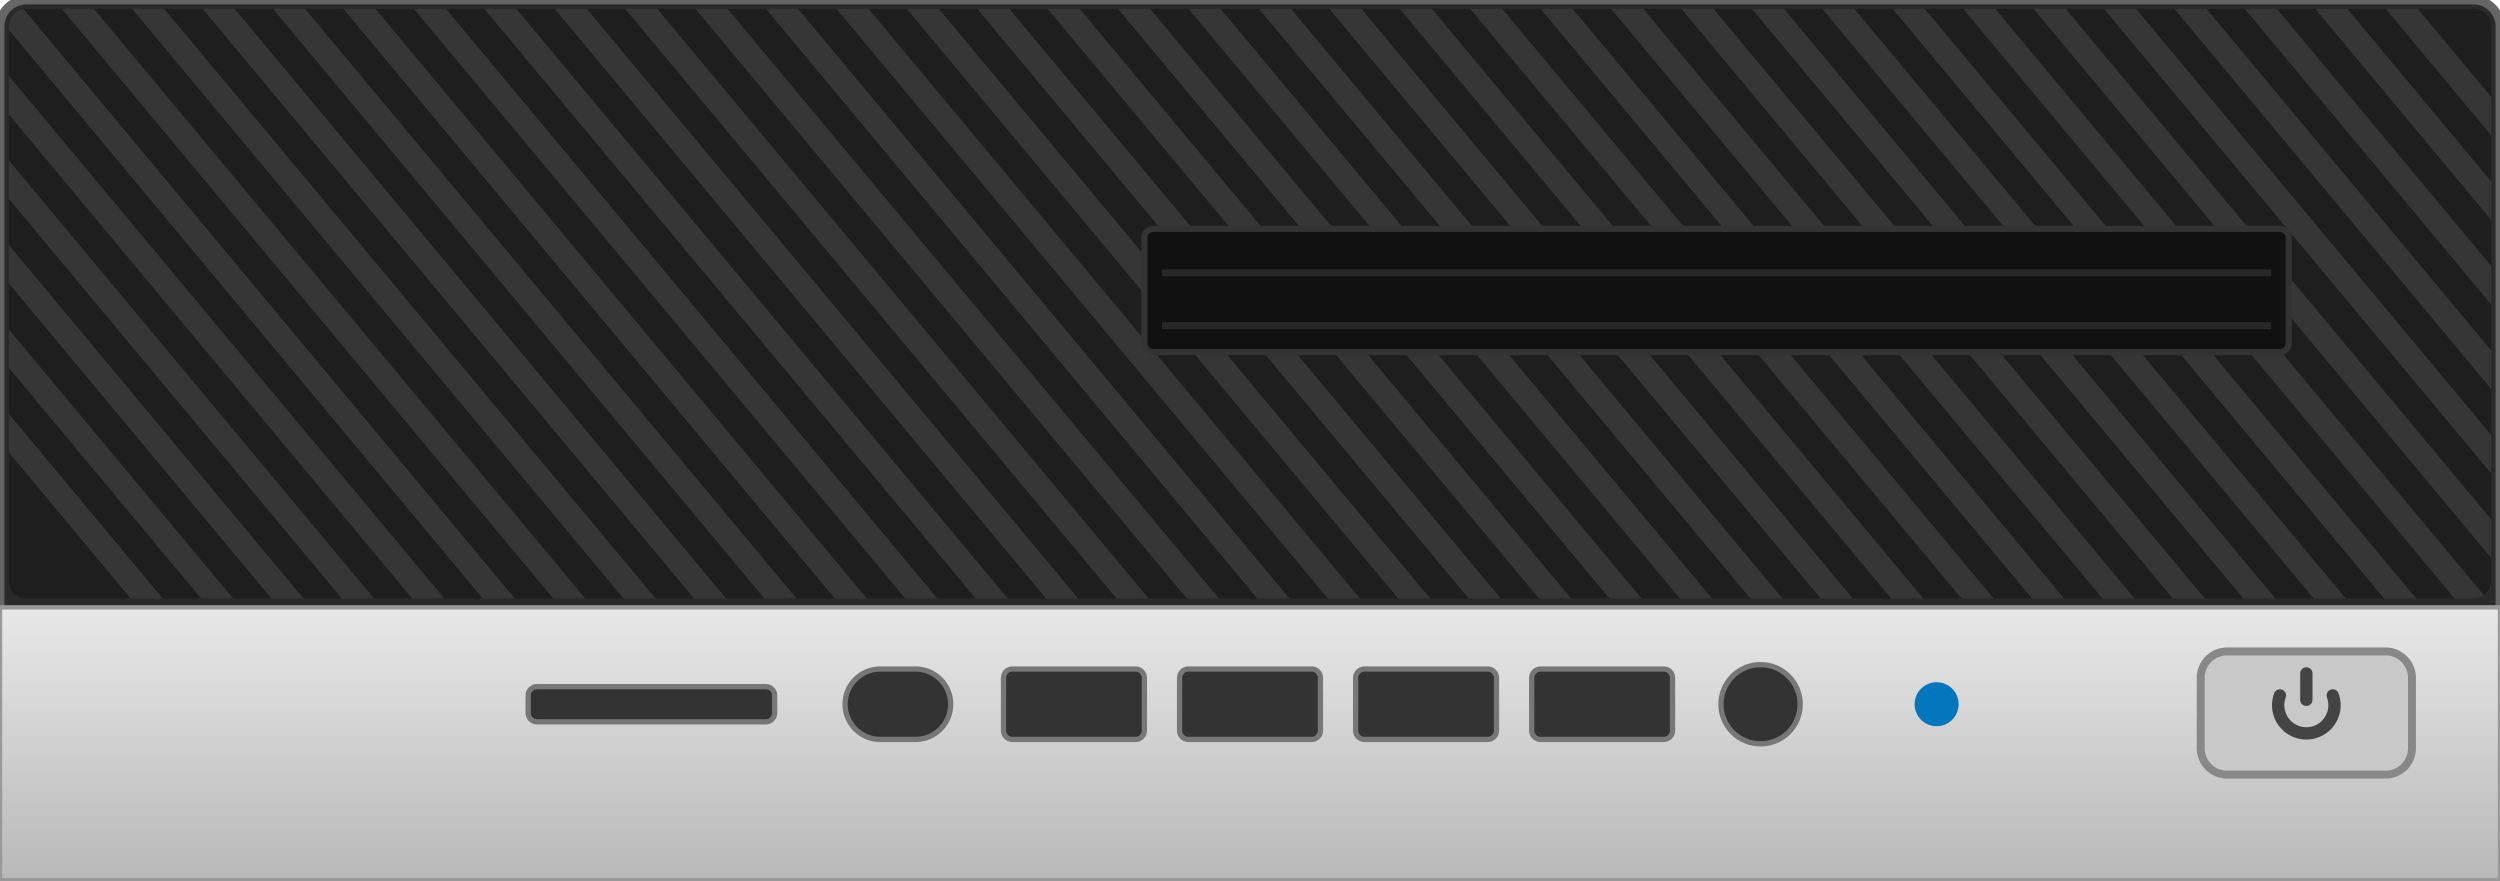
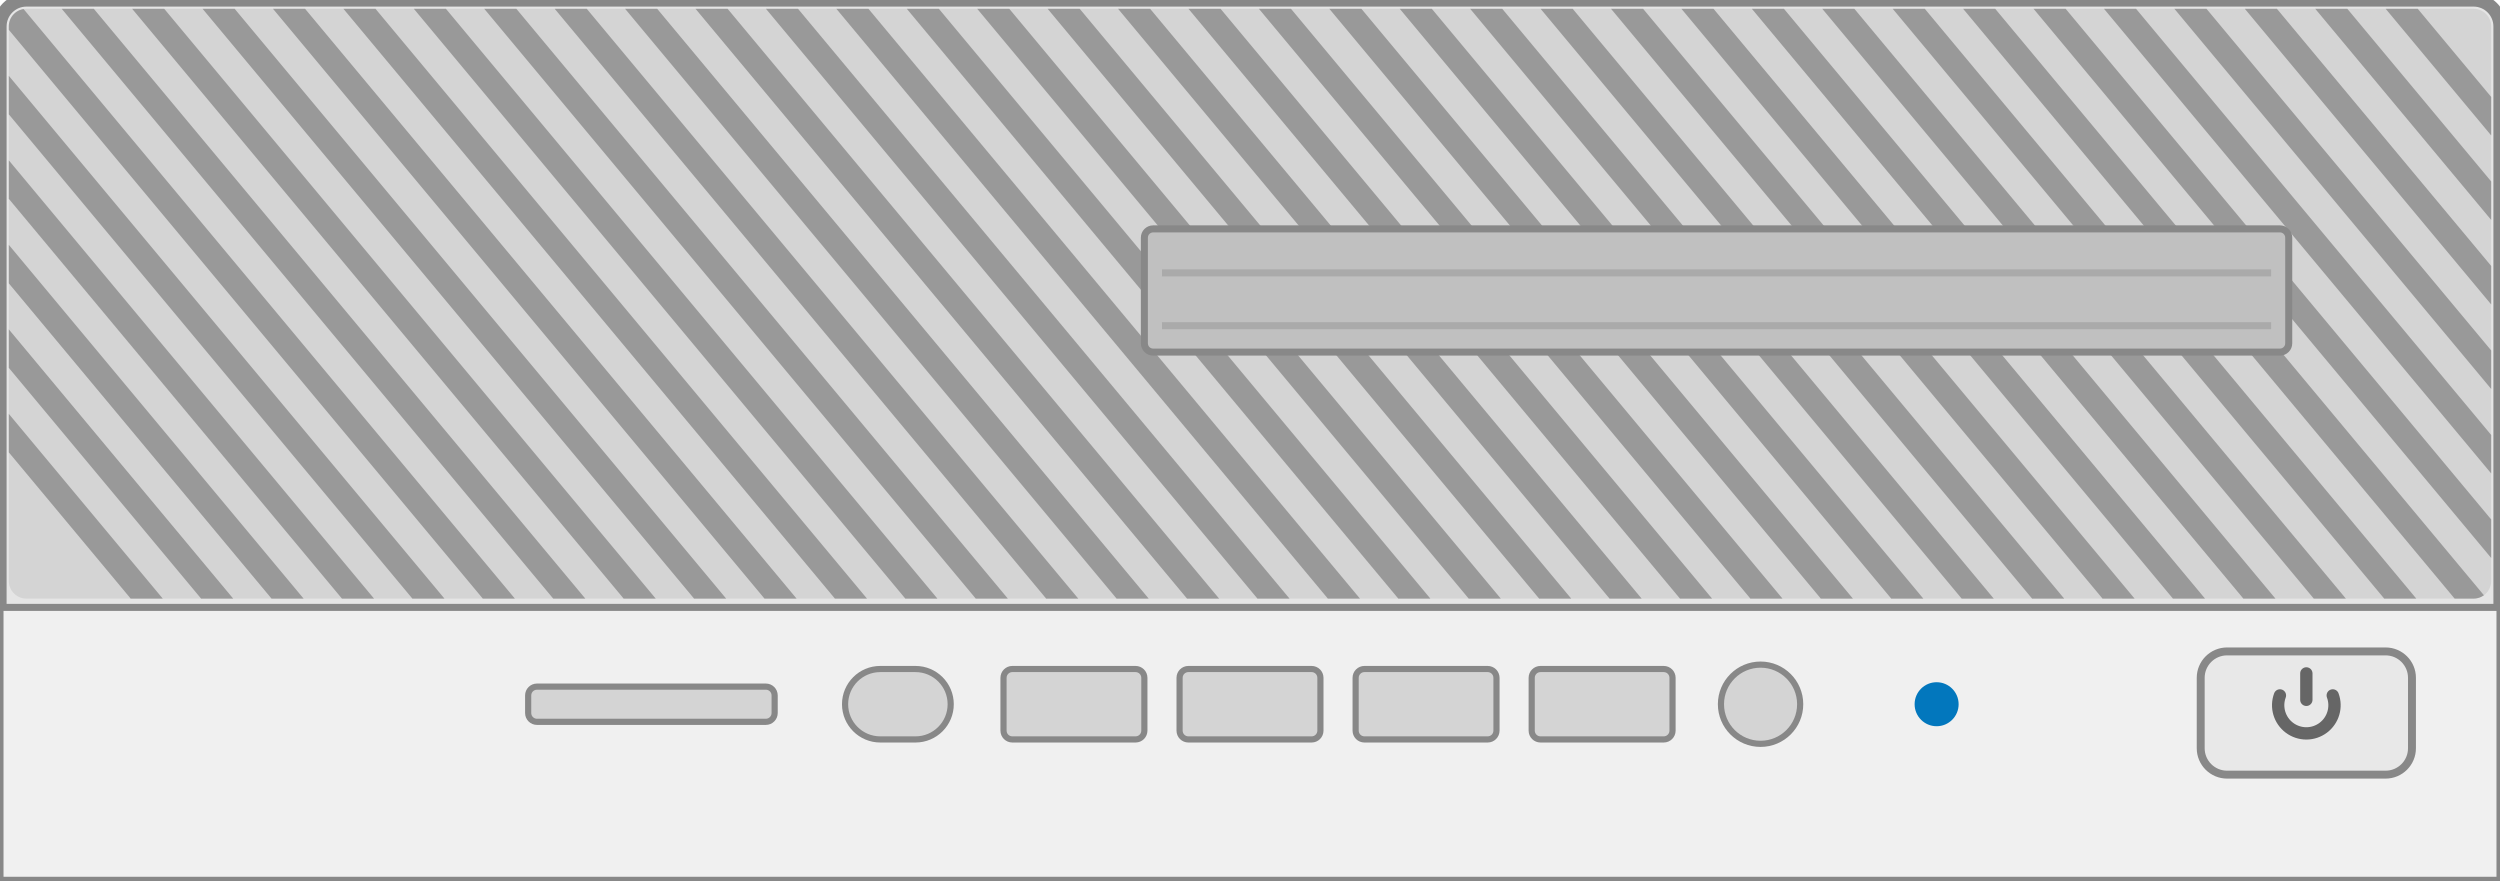
<svg xmlns="http://www.w3.org/2000/svg" viewBox="0 0 284 100" width="284" height="100">
-   <rect x="0" y="0" width="284" height="100" rx="3" fill="#2a2a2a" stroke="#666" stroke-width="1" />
+   <rect x="0" y="0" width="284" height="100" rx="3" fill="#e5e5e5" stroke="#888" stroke-width="1.5" />
  <clipPath id="vcl">
    <rect x="1" y="1" width="282" height="67" rx="2" />
  </clipPath>
-   <rect x="1" y="1" width="282" height="67" rx="2" fill="#1e1e1e" />
-   <g clip-path="url(#vcl)" stroke="#363636" stroke-width="2.8">
+   <rect x="1" y="1" width="282" height="67" rx="2" fill="#d4d4d4" />
+   <g clip-path="url(#vcl)" stroke="#999" stroke-width="2.8">
    <line x1="-40" y1="0" x2="60" y2="120" />
    <line x1="-32" y1="0" x2="68" y2="120" />
    <line x1="-24" y1="0" x2="76" y2="120" />
    <line x1="-16" y1="0" x2="84" y2="120" />
    <line x1="-8" y1="0" x2="92" y2="120" />
    <line x1="0" y1="0" x2="100" y2="120" />
    <line x1="8" y1="0" x2="108" y2="120" />
    <line x1="16" y1="0" x2="116" y2="120" />
    <line x1="24" y1="0" x2="124" y2="120" />
    <line x1="32" y1="0" x2="132" y2="120" />
    <line x1="40" y1="0" x2="140" y2="120" />
    <line x1="48" y1="0" x2="148" y2="120" />
    <line x1="56" y1="0" x2="156" y2="120" />
    <line x1="64" y1="0" x2="164" y2="120" />
    <line x1="72" y1="0" x2="172" y2="120" />
    <line x1="80" y1="0" x2="180" y2="120" />
    <line x1="88" y1="0" x2="188" y2="120" />
    <line x1="96" y1="0" x2="196" y2="120" />
    <line x1="104" y1="0" x2="204" y2="120" />
    <line x1="112" y1="0" x2="212" y2="120" />
    <line x1="120" y1="0" x2="220" y2="120" />
    <line x1="128" y1="0" x2="228" y2="120" />
    <line x1="136" y1="0" x2="236" y2="120" />
    <line x1="144" y1="0" x2="244" y2="120" />
    <line x1="152" y1="0" x2="252" y2="120" />
    <line x1="160" y1="0" x2="260" y2="120" />
    <line x1="168" y1="0" x2="268" y2="120" />
    <line x1="176" y1="0" x2="276" y2="120" />
    <line x1="184" y1="0" x2="284" y2="120" />
    <line x1="192" y1="0" x2="292" y2="120" />
    <line x1="200" y1="0" x2="300" y2="120" />
    <line x1="208" y1="0" x2="308" y2="120" />
    <line x1="216" y1="0" x2="316" y2="120" />
    <line x1="224" y1="0" x2="324" y2="120" />
    <line x1="232" y1="0" x2="332" y2="120" />
    <line x1="240" y1="0" x2="340" y2="120" />
    <line x1="248" y1="0" x2="348" y2="120" />
    <line x1="256" y1="0" x2="356" y2="120" />
    <line x1="264" y1="0" x2="364" y2="120" />
    <line x1="272" y1="0" x2="372" y2="120" />
  </g>
-   <rect x="130" y="26" width="130" height="14" rx="1" fill="#111" stroke="#333" stroke-width="0.7" />
-   <line x1="132" y1="31" x2="258" y2="31" stroke="#282828" stroke-width="0.8" />
-   <line x1="132" y1="37" x2="258" y2="37" stroke="#282828" stroke-width="0.8" />
-   <defs>
-     <linearGradient id="sgl" x1="0" y1="0" x2="0" y2="1">
-       <stop offset="0%" stop-color="#e8e8e8" />
-       <stop offset="100%" stop-color="#b8b8b8" />
-     </linearGradient>
-   </defs>
-   <rect x="0" y="69" width="284" height="31" fill="url(#sgl)" />
-   <rect x="0" y="69" width="284" height="31" fill="none" stroke="#999" stroke-width="0.5" />
-   <rect x="60" y="78" width="28" height="4" rx="1" fill="#333" stroke="#777" stroke-width="0.6" />
-   <rect x="96" y="76" width="12" height="8" rx="4" fill="#333" stroke="#777" stroke-width="0.6" />
-   <rect x="114" y="76" width="16" height="8" rx="1" fill="#333" stroke="#777" stroke-width="0.6" />
-   <rect x="134" y="76" width="16" height="8" rx="1" fill="#333" stroke="#777" stroke-width="0.6" />
-   <rect x="154" y="76" width="16" height="8" rx="1" fill="#333" stroke="#777" stroke-width="0.6" />
-   <rect x="174" y="76" width="16" height="8" rx="1" fill="#333" stroke="#777" stroke-width="0.6" />
-   <circle cx="200" cy="80" r="4.5" fill="#333" stroke="#777" stroke-width="0.6" />
+   <rect x="130" y="26" width="130" height="14" rx="1" fill="#c0c0c0" stroke="#888" stroke-width="0.8" />
+   <line x1="132" y1="31" x2="258" y2="31" stroke="#aaa" stroke-width="0.8" />
+   <line x1="132" y1="37" x2="258" y2="37" stroke="#aaa" stroke-width="0.8" />
+   <rect x="0" y="69" width="284" height="31" fill="#f0f0f0" stroke="#888" stroke-width="0.8" />
+   <rect x="60" y="78" width="28" height="4" rx="1" fill="#d4d4d4" stroke="#888" stroke-width="0.7" />
+   <rect x="96" y="76" width="12" height="8" rx="4" fill="#d4d4d4" stroke="#888" stroke-width="0.7" />
+   <rect x="114" y="76" width="16" height="8" rx="1" fill="#d4d4d4" stroke="#888" stroke-width="0.7" />
+   <rect x="134" y="76" width="16" height="8" rx="1" fill="#d4d4d4" stroke="#888" stroke-width="0.7" />
+   <rect x="154" y="76" width="16" height="8" rx="1" fill="#d4d4d4" stroke="#888" stroke-width="0.7" />
+   <rect x="174" y="76" width="16" height="8" rx="1" fill="#d4d4d4" stroke="#888" stroke-width="0.7" />
+   <circle cx="200" cy="80" r="4.5" fill="#d4d4d4" stroke="#888" stroke-width="0.7" />
  <circle cx="220" cy="80" r="2.5" fill="#0277bd" />
-   <rect x="250" y="74" width="24" height="14" rx="3" fill="#c8c8c8" stroke="#888" stroke-width="0.9" />
-   <line x1="262" y1="76.5" x2="262" y2="79.5" stroke="#444" stroke-width="1.4" stroke-linecap="round" />
-   <path d="M259,79 A3.2,3.2 0 1,0 265,79" fill="none" stroke="#444" stroke-width="1.4" stroke-linecap="round" />
+   <rect x="250" y="74" width="24" height="14" rx="3" fill="#e8e8e8" stroke="#888" stroke-width="0.9" />
+   <line x1="262" y1="76.5" x2="262" y2="79.5" stroke="#666" stroke-width="1.4" stroke-linecap="round" />
+   <path d="M259,79 A3.2,3.2 0 1,0 265,79" fill="none" stroke="#666" stroke-width="1.4" stroke-linecap="round" />
</svg>
